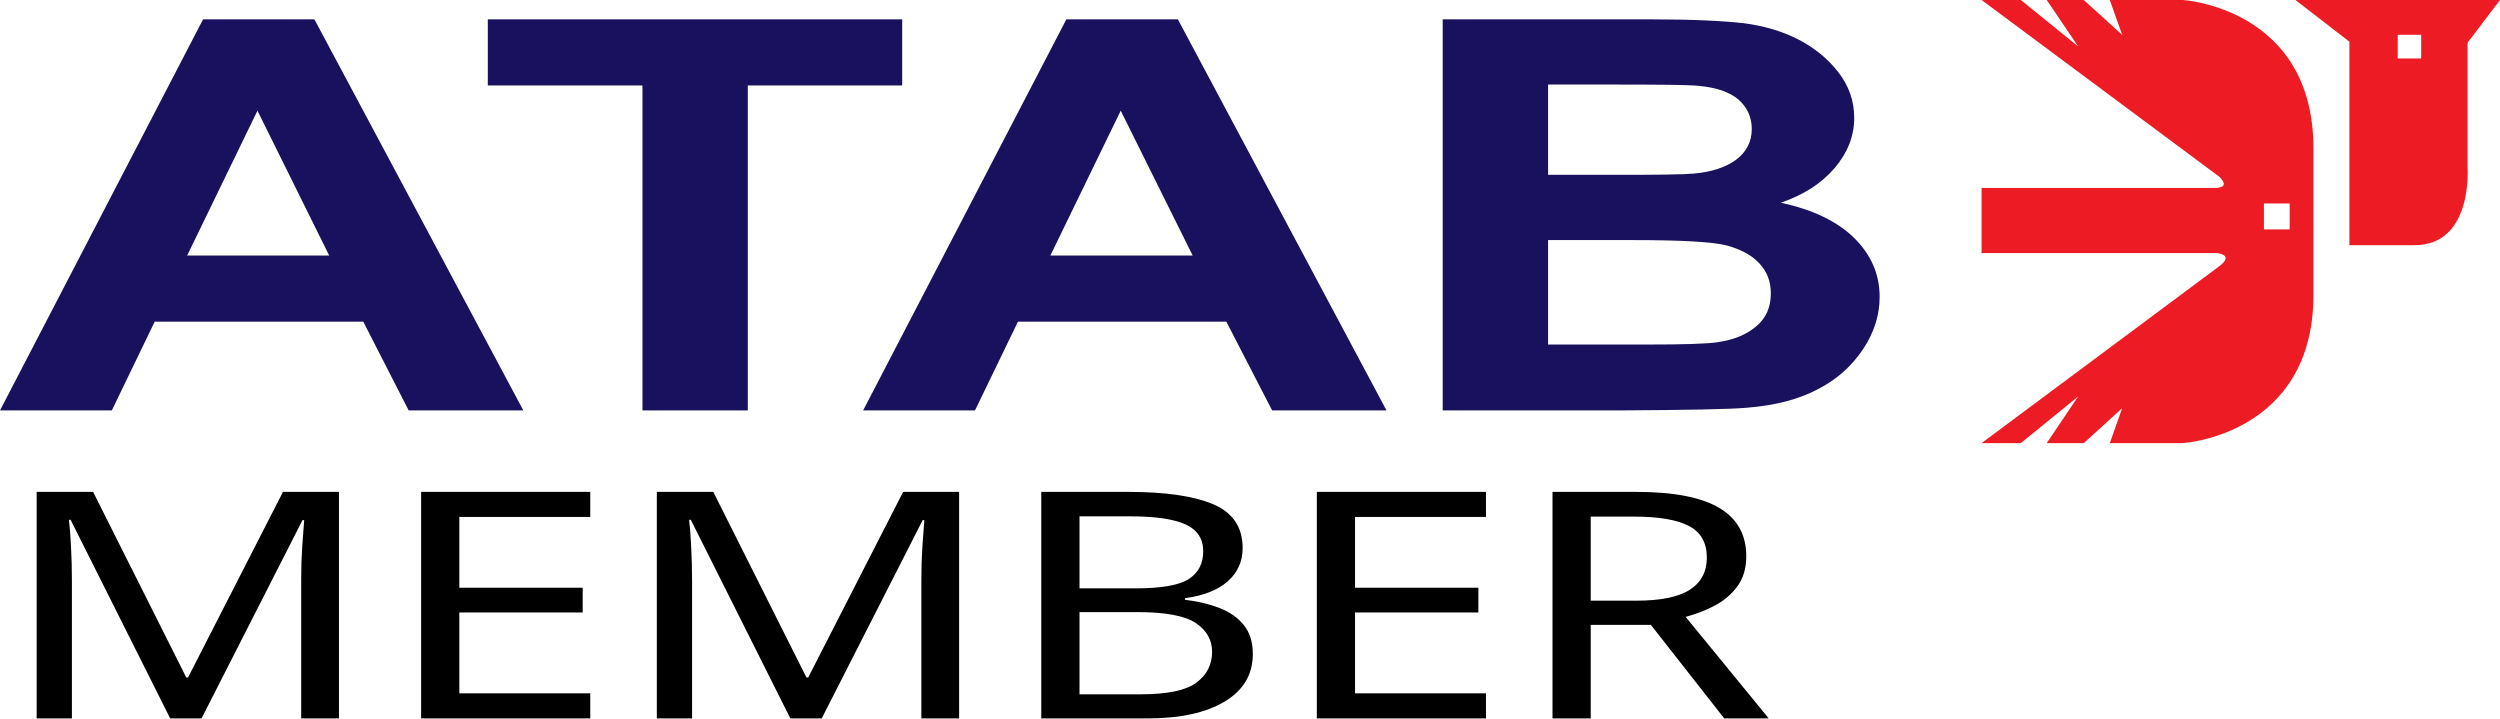
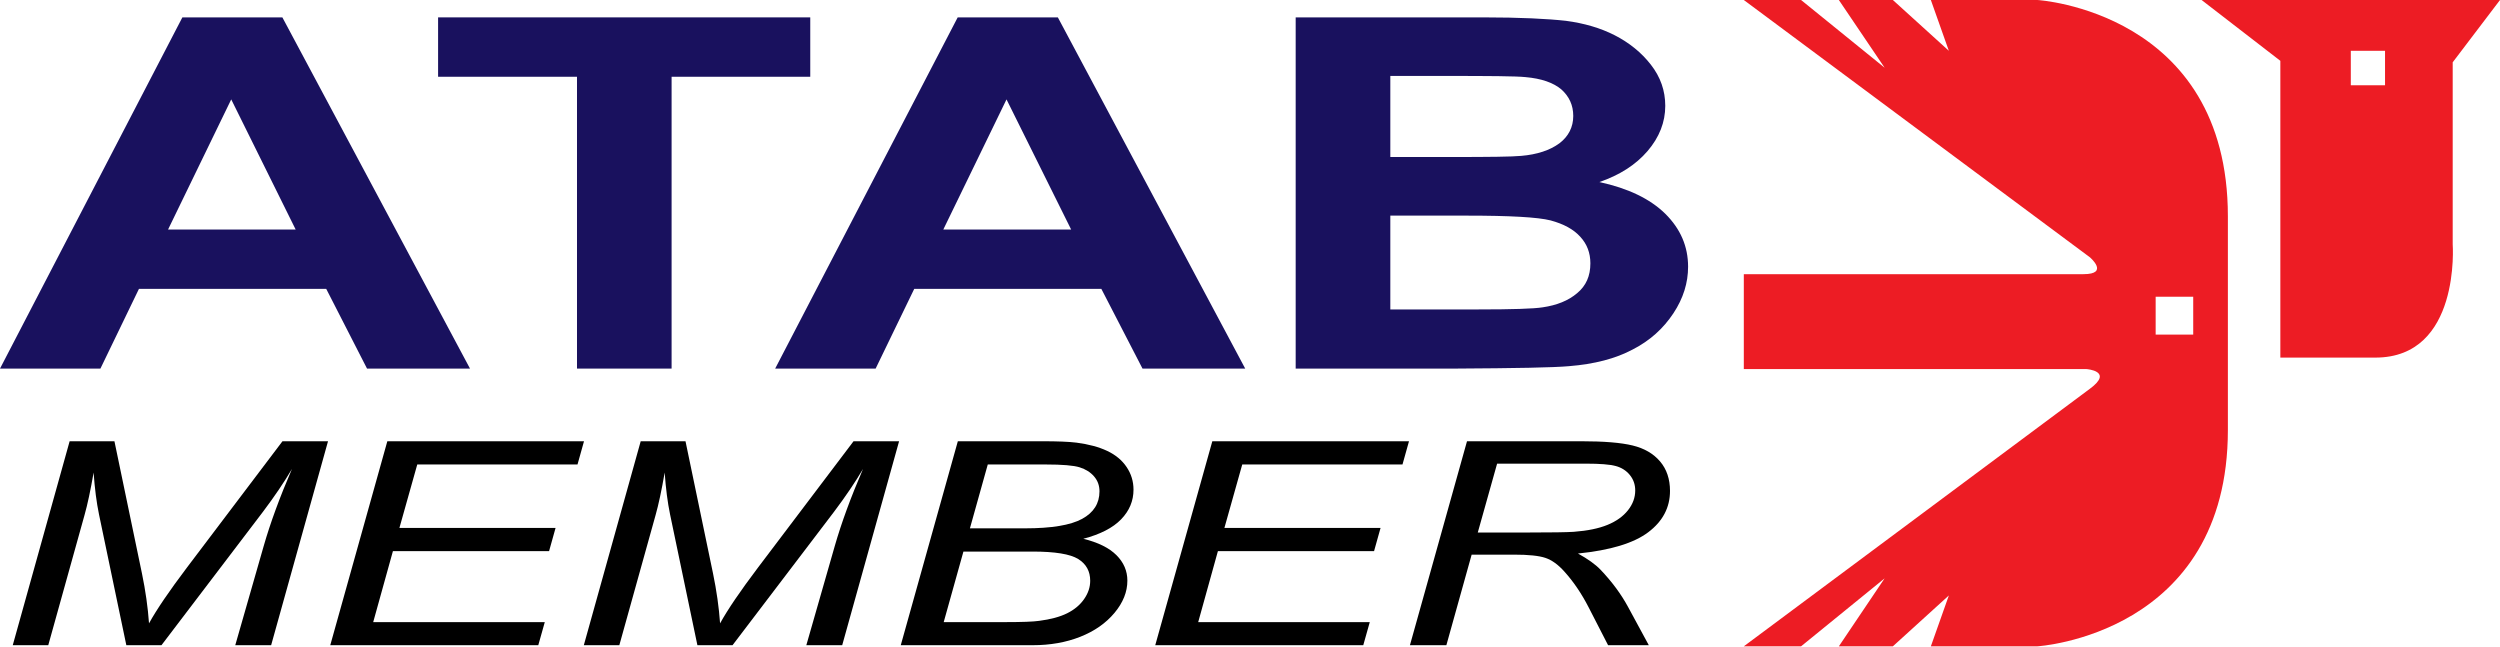
- <svg xmlns="http://www.w3.org/2000/svg" version="1.1" id="Layer_1" x="0px" y="0px" width="564.041px" height="162.086px" viewBox="0 0 564.041 162.086" enable-background="new 0 0 564.041 162.086" xml:space="preserve">
+ <svg xmlns="http://www.w3.org/2000/svg" version="1.1" id="Layer_1" x="0px" y="0px" width="628.041px" height="162.366px" viewBox="0 0 628.041 162.366" enable-background="new 0 0 628.041 162.366" xml:space="preserve">
  <g>
-     <path fill="#19115E" d="M118.073,92.597H92.204L81.955,72.573H34.904l-9.676,20.024H0L45.816,4.365h25.119L118.073,92.597z    M74.273,57.656L58.088,24.971L42.222,57.656H74.273z" />
-     <path fill="#19115E" d="M144.951,92.597V19.283h-34.895V4.365h93.494v14.918h-34.835v73.313H144.951z" />
-     <path fill="#19115E" d="M312.817,92.597h-25.8l-10.338-20.024h-47.01l-9.696,20.024h-25.239l45.855-88.231h25.16L312.817,92.597z    M269.086,57.656l-16.233-32.685l-15.876,32.685H269.086z" />
-     <path fill="#19115E" d="M325.495,4.365h47.069c9.342,0,16.233,0.354,20.825,0.866c4.571,0.604,8.679,1.797,12.271,3.637   c3.616,1.855,6.687,4.323,9.058,7.373c2.427,3.101,3.623,6.548,3.623,10.349c0,4.107-1.491,7.909-4.454,11.366   c-2.991,3.475-7.009,6.031-12.097,7.778c7.171,1.551,12.7,4.188,16.551,7.96c3.85,3.819,5.735,8.235,5.735,13.31   c0,4.039-1.203,7.938-3.69,11.7c-2.529,3.821-5.877,6.863-10.211,9.085c-4.305,2.302-9.617,3.684-15.978,4.195   c-3.908,0.357-13.467,0.522-28.635,0.612h-40.067V4.365L325.495,4.365z M349.271,19.076v20.368h15.602   c9.242,0,15.011-0.067,17.262-0.284c4.046-0.345,7.234-1.413,9.616-3.159c2.27-1.729,3.476-4.049,3.476-6.874   c0-2.733-1.048-4.926-3.001-6.675c-2.006-1.688-5.027-2.733-8.987-3.08c-2.33-0.248-9.122-0.296-20.3-0.296H349.271z    M349.271,54.169v23.567h22.019c8.553,0,14.004-0.169,16.255-0.532c3.554-0.516,6.458-1.681,8.647-3.546   c2.262-1.867,3.337-4.324,3.337-7.505c0-2.637-0.849-4.847-2.563-6.702c-1.7-1.866-4.148-3.189-7.428-4.079   c-3.237-0.818-10.25-1.203-21.069-1.203H349.271z" />
+     <g>
+       <path fill="#19115E" d="M118.073,92.597H92.204L81.955,72.573H34.904l-9.676,20.024H0L45.816,4.365h25.119L118.073,92.597z     M74.273,57.656L58.088,24.971L42.222,57.656H74.273z" />
+       <path fill="#19115E" d="M144.951,92.597V19.283h-34.895V4.365h93.494v14.918h-34.835v73.313H144.951z" />
+       <path fill="#19115E" d="M312.817,92.597h-25.8l-10.338-20.024h-47.01l-9.696,20.024h-25.239l45.855-88.231h25.16L312.817,92.597z     M269.086,57.656l-16.233-32.685l-15.876,32.685H269.086z" />
+       <path fill="#19115E" d="M325.495,4.365h47.069c9.342,0,16.233,0.354,20.825,0.866c4.571,0.604,8.679,1.797,12.271,3.637    c3.616,1.855,6.687,4.323,9.058,7.373c2.427,3.101,3.623,6.548,3.623,10.349c0,4.107-1.491,7.909-4.454,11.366    c-2.991,3.475-7.009,6.031-12.097,7.778c7.171,1.551,12.7,4.188,16.551,7.96c3.85,3.819,5.735,8.235,5.735,13.31    c0,4.039-1.203,7.938-3.69,11.7c-2.529,3.821-5.877,6.863-10.211,9.085c-4.305,2.302-9.617,3.684-15.978,4.195    c-3.908,0.357-13.467,0.522-28.635,0.612h-40.067V4.365L325.495,4.365z M349.271,19.076v20.368h15.602    c9.242,0,15.011-0.067,17.262-0.284c4.046-0.345,7.234-1.413,9.616-3.159c2.27-1.729,3.476-4.049,3.476-6.874    c0-2.733-1.048-4.926-3.001-6.675c-2.006-1.688-5.027-2.733-8.987-3.08c-2.33-0.248-9.122-0.296-20.3-0.296H349.271z     M349.271,54.169v23.567h22.019c8.553,0,14.004-0.169,16.255-0.532c3.554-0.516,6.458-1.681,8.647-3.546    c2.262-1.867,3.337-4.324,3.337-7.505c0-2.637-0.849-4.847-2.563-6.702c-1.7-1.866-4.148-3.189-7.428-4.079    c-3.237-0.818-10.25-1.203-21.069-1.203H349.271z" />
+     </g>
+     <g>
+       <path fill="#ED1C24" d="M553.071,0h74.971l-11.884,15.651v45.703c0,0,2.067,28.48-19.422,28.48H572.86V15.28L553.071,0z     M599.159,12.761h-8.597v8.663h8.597V12.761z" />
+       <path fill="#ED1C24" d="M524.173,92.722h-86.099V68.876h85.299c6.638,0,1.651-4.232,1.651-4.232L438.074,0h14.386l20.989,17.014    L461.95,0h13.567l14.065,12.761L485.063,0h26.761c0,0,47.856,2.852,47.856,54.36v23.573v6.542v23.529    c0,51.491-47.856,54.361-47.856,54.361h-26.761l4.521-12.778l-14.065,12.778H461.95l11.499-17.077l-20.989,17.077h-14.386    l86.948-64.706C531.071,93.201,524.173,92.722,524.173,92.722z M550.972,74.551h-9.436v9.511h9.436V74.551z" />
+     </g>
+     <g>
+       <path d="M3.204,162.086l14.29-51.238h11.254l6.912,33.203c0.902,4.357,1.494,8.54,1.774,12.548    c1.898-3.448,5.074-8.12,9.527-14.016l24.003-31.735h11.441l-14.29,51.238h-9.013l7.145-24.92    c1.65-5.755,4.016-12.21,7.099-19.363c-1.961,3.332-4.39,6.921-7.285,10.765l-25.498,33.519h-8.826l-6.865-32.854    c-0.623-3.005-1.074-6.512-1.354-10.52c-0.778,4.497-1.541,8.062-2.288,10.694l-9.106,32.68H3.204z" />
+       <path d="M82.967,162.086l14.337-51.238h49.408l-1.634,5.837h-40.255l-4.483,15.938h39.228l-1.634,5.837H98.705l-4.95,17.825    h43.104l-1.634,5.802H82.967z" />
+       <path d="M146.665,162.086l14.29-51.238h11.254l6.912,33.203c0.902,4.357,1.494,8.54,1.774,12.548    c1.898-3.448,5.074-8.12,9.527-14.016l24.003-31.735h11.441l-14.29,51.238h-9.013l7.145-24.92    c1.65-5.755,4.016-12.21,7.099-19.363c-1.961,3.332-4.39,6.921-7.285,10.765l-25.498,33.519h-8.826l-6.865-32.854    c-0.623-3.005-1.074-6.512-1.354-10.52c-0.778,4.497-1.541,8.062-2.288,10.694l-9.106,32.68H146.665z" />
+       <path d="M226.287,162.086l14.337-51.238h21.201c3.86,0,6.725,0.117,8.593,0.35c3.051,0.396,5.627,1.089,7.729,2.079    c2.102,0.991,3.728,2.342,4.879,4.055c1.152,1.713,1.729,3.605,1.729,5.68c0,2.819-1.035,5.301-3.105,7.444    c-2.071,2.145-5.238,3.774-9.503,4.894c3.705,0.908,6.475,2.277,8.313,4.106c1.836,1.829,2.755,3.967,2.755,6.413    c0,2.82-1.082,5.522-3.246,8.109c-2.165,2.586-5.028,4.584-8.593,5.994c-3.565,1.41-7.542,2.114-11.932,2.114H226.287z     M237.075,156.284h15.598c4.14,0,6.927-0.105,8.359-0.314c2.896-0.373,5.246-1.008,7.052-1.905    c1.805-0.896,3.222-2.079,4.25-3.547c1.028-1.469,1.542-3.006,1.542-4.614c0-2.399-1.004-4.223-3.012-5.47    c-2.008-1.246-5.83-1.87-11.465-1.87h-17.372L237.075,156.284z M243.659,132.727h13.87c6.631,0,11.402-0.791,14.313-2.376    c2.911-1.585,4.367-3.892,4.367-6.921c0-1.444-0.452-2.691-1.354-3.739c-0.903-1.049-2.109-1.812-3.619-2.289    c-1.51-0.478-4.351-0.717-8.522-0.717h-14.57L243.659,132.727z" />
+       <path d="M290.218,162.086l14.337-51.238h49.408l-1.635,5.837h-40.255l-4.482,15.938h39.228l-1.635,5.837h-39.228l-4.95,17.825    h43.104l-1.635,5.802H290.218z" />
+       <path d="M354.198,162.086l14.337-51.238h28.72c5.666,0,9.962,0.355,12.889,1.066s5.223,2.044,6.889,4.001    c1.665,1.958,2.498,4.428,2.498,7.41c0,4.171-1.821,7.631-5.464,10.381c-3.643,2.749-9.526,4.532-17.652,5.347    c2.49,1.376,4.374,2.727,5.65,4.055c2.864,3.006,5.168,6.116,6.912,9.332l5.23,9.646h-10.228l-4.903-9.542    c-1.774-3.448-3.799-6.431-6.071-8.947c-1.557-1.747-3.145-2.895-4.763-3.442c-1.619-0.548-4.25-0.821-7.893-0.821h-10.647    l-6.351,22.753H354.198z M371.242,133.776h12.655c5.854,0,9.667-0.058,11.441-0.175c3.456-0.256,6.289-0.839,8.5-1.747    c2.21-0.909,3.923-2.133,5.137-3.67c1.214-1.538,1.821-3.192,1.821-4.963c0-1.491-0.452-2.79-1.354-3.897    c-0.903-1.106-2.086-1.857-3.549-2.254c-1.464-0.396-3.954-0.595-7.473-0.595h-22.322L371.242,133.776z" />
+     </g>
  </g>
-   <g>
-     <path fill="#ED1C24" d="M517.88,0h46.161l-7.317,9.637v28.141c0,0,1.273,17.536-11.958,17.536h-14.701V9.408L517.88,0z    M546.258,7.858h-5.293v5.334h5.293V7.858z" />
-     <path fill="#ED1C24" d="M500.087,57.091h-53.013V42.408h52.521c4.087,0,1.017-2.605,1.017-2.605L447.074,0h8.857l12.924,10.476   L461.776,0h8.354l8.66,7.857L476.006,0h16.478c0,0,29.466,1.756,29.466,33.471v14.515v4.028v14.487   c0,31.704-29.466,33.472-29.466,33.472h-16.478l2.783-7.868l-8.66,7.868h-8.354l7.08-10.515l-12.924,10.515h-8.857l53.536-39.841   C504.334,57.386,500.087,57.091,500.087,57.091z M516.588,45.903h-5.81v5.856h5.81V45.903z" />
-   </g>
-   <text transform="matrix(1.3361 0 0 1 -0.9988 162.0862)" font-family="'Arial-ItalicMT'" font-size="71.58">MEMBER</text>
</svg>
